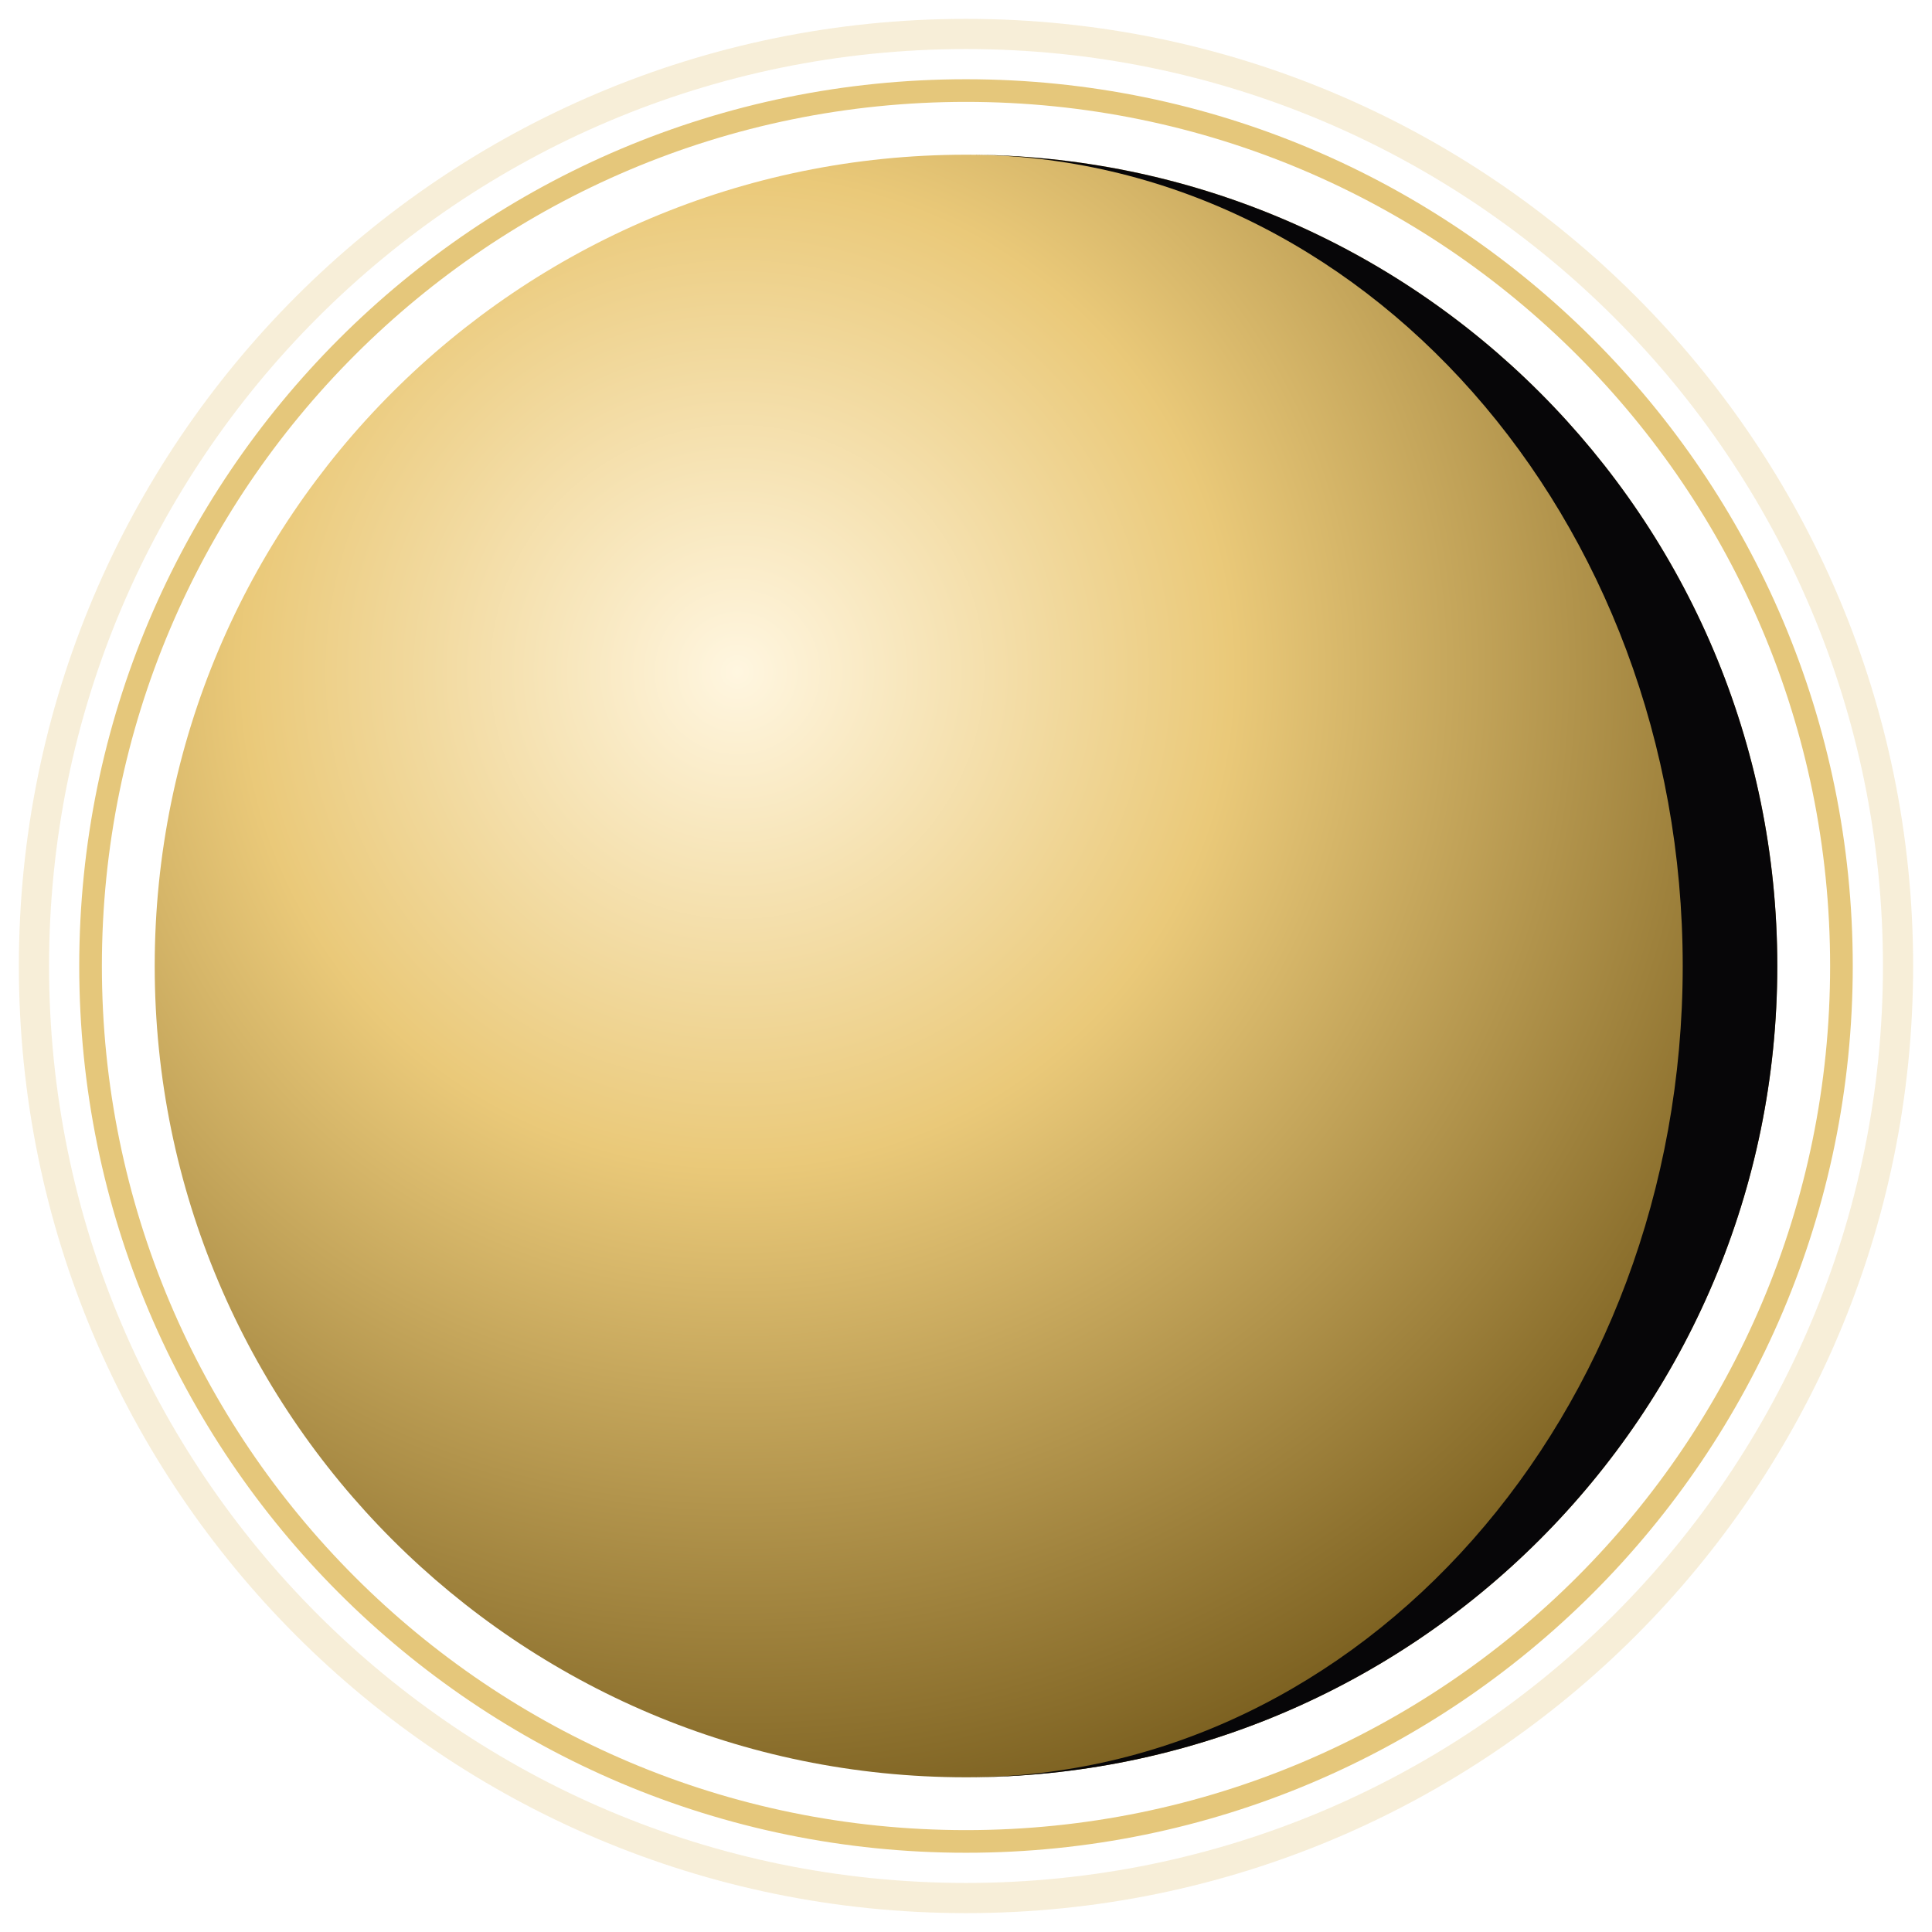
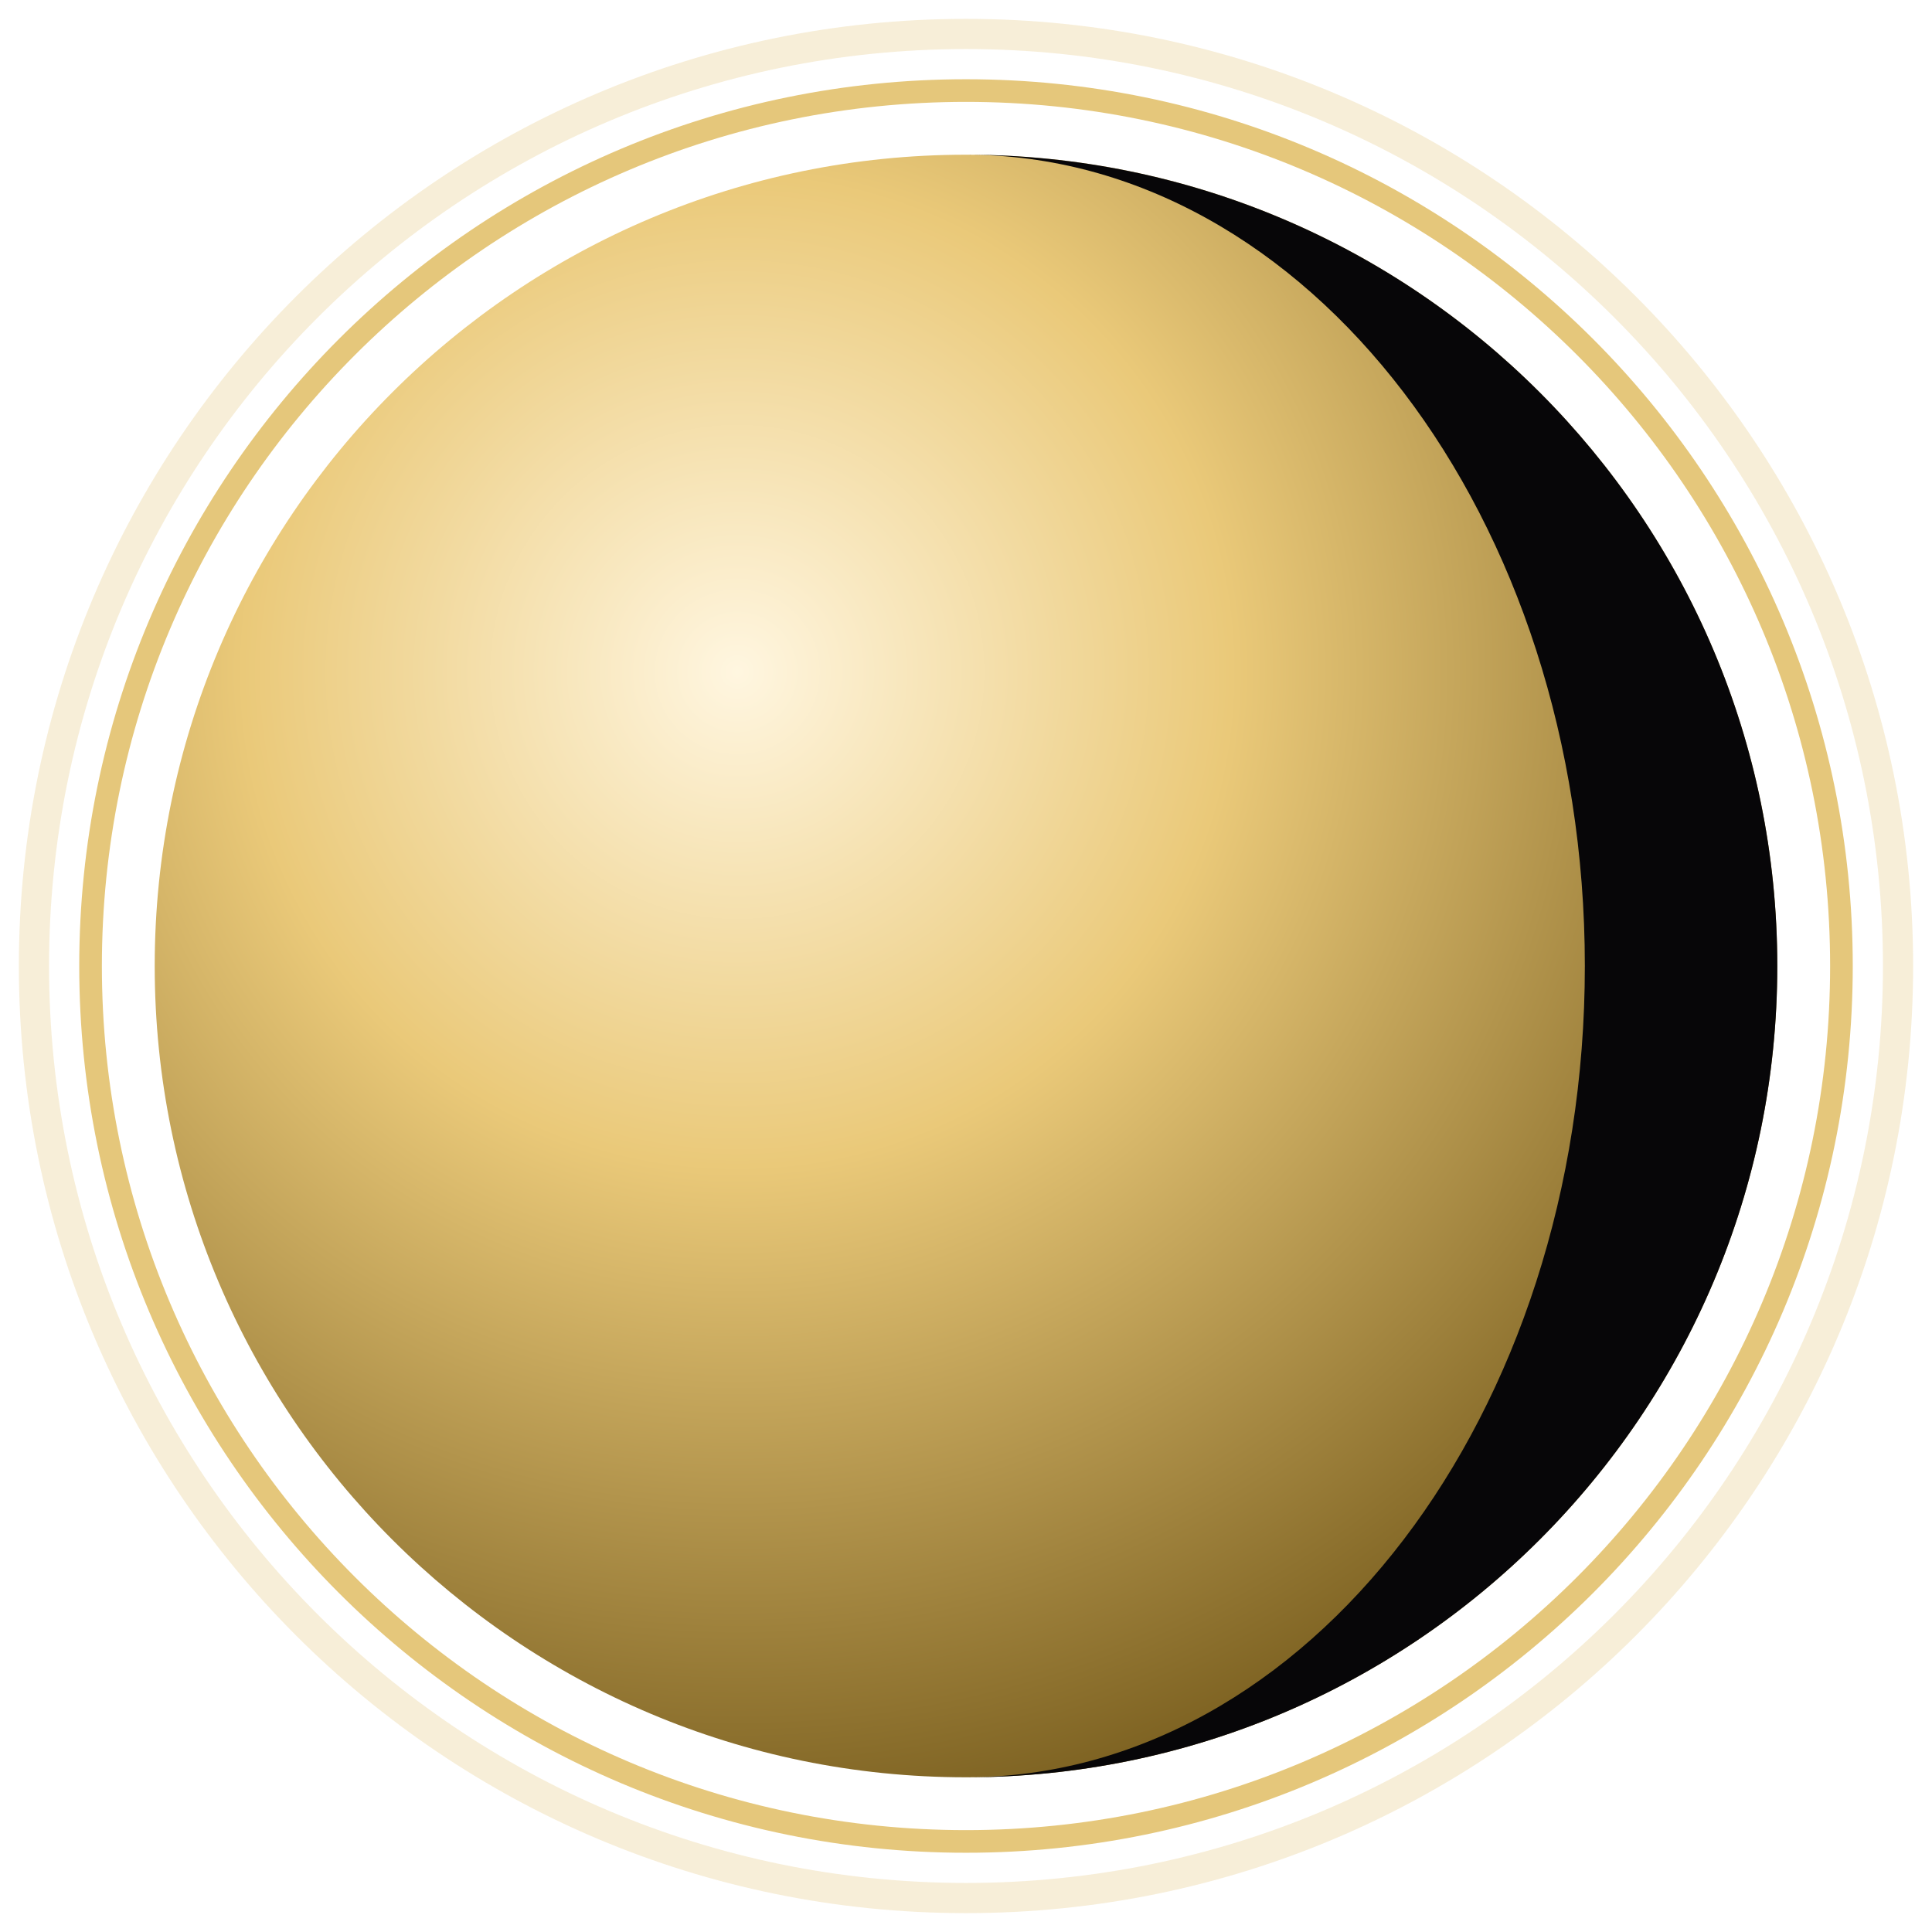
<svg xmlns="http://www.w3.org/2000/svg" viewBox="0 0 512 512" width="512" height="512">
  <defs>
    <radialGradient id="moonGold" cx="36%" cy="32%" r="72%">
      <stop offset="0%" stop-color="#FFF6E0" />
      <stop offset="42%" stop-color="#EAC979" />
      <stop offset="100%" stop-color="#7A5F1F" />
    </radialGradient>
  </defs>
  <circle cx="256" cy="256" r="215" fill="url(#moonGold)" />
-   <path d="M 256 41 A 215 215 0 0 1 256 471 A 189.938 215 0 0 0 256 41 Z" fill="#070608" fill-opacity="1.0" />
+   <path d="M 256 41 A 215 215 0 0 1 256 471 A 164.001 215 0 0 0 256 41 Z" fill="#070608" fill-opacity="1.0" />
  <circle cx="256" cy="256" r="247" fill="none" stroke="#E5C77B" stroke-opacity="0.3" stroke-width="8.0" />
  <circle cx="256" cy="256" r="232" fill="none" stroke="#E5C77B" stroke-opacity="1.0" stroke-width="6.0" />
</svg>
